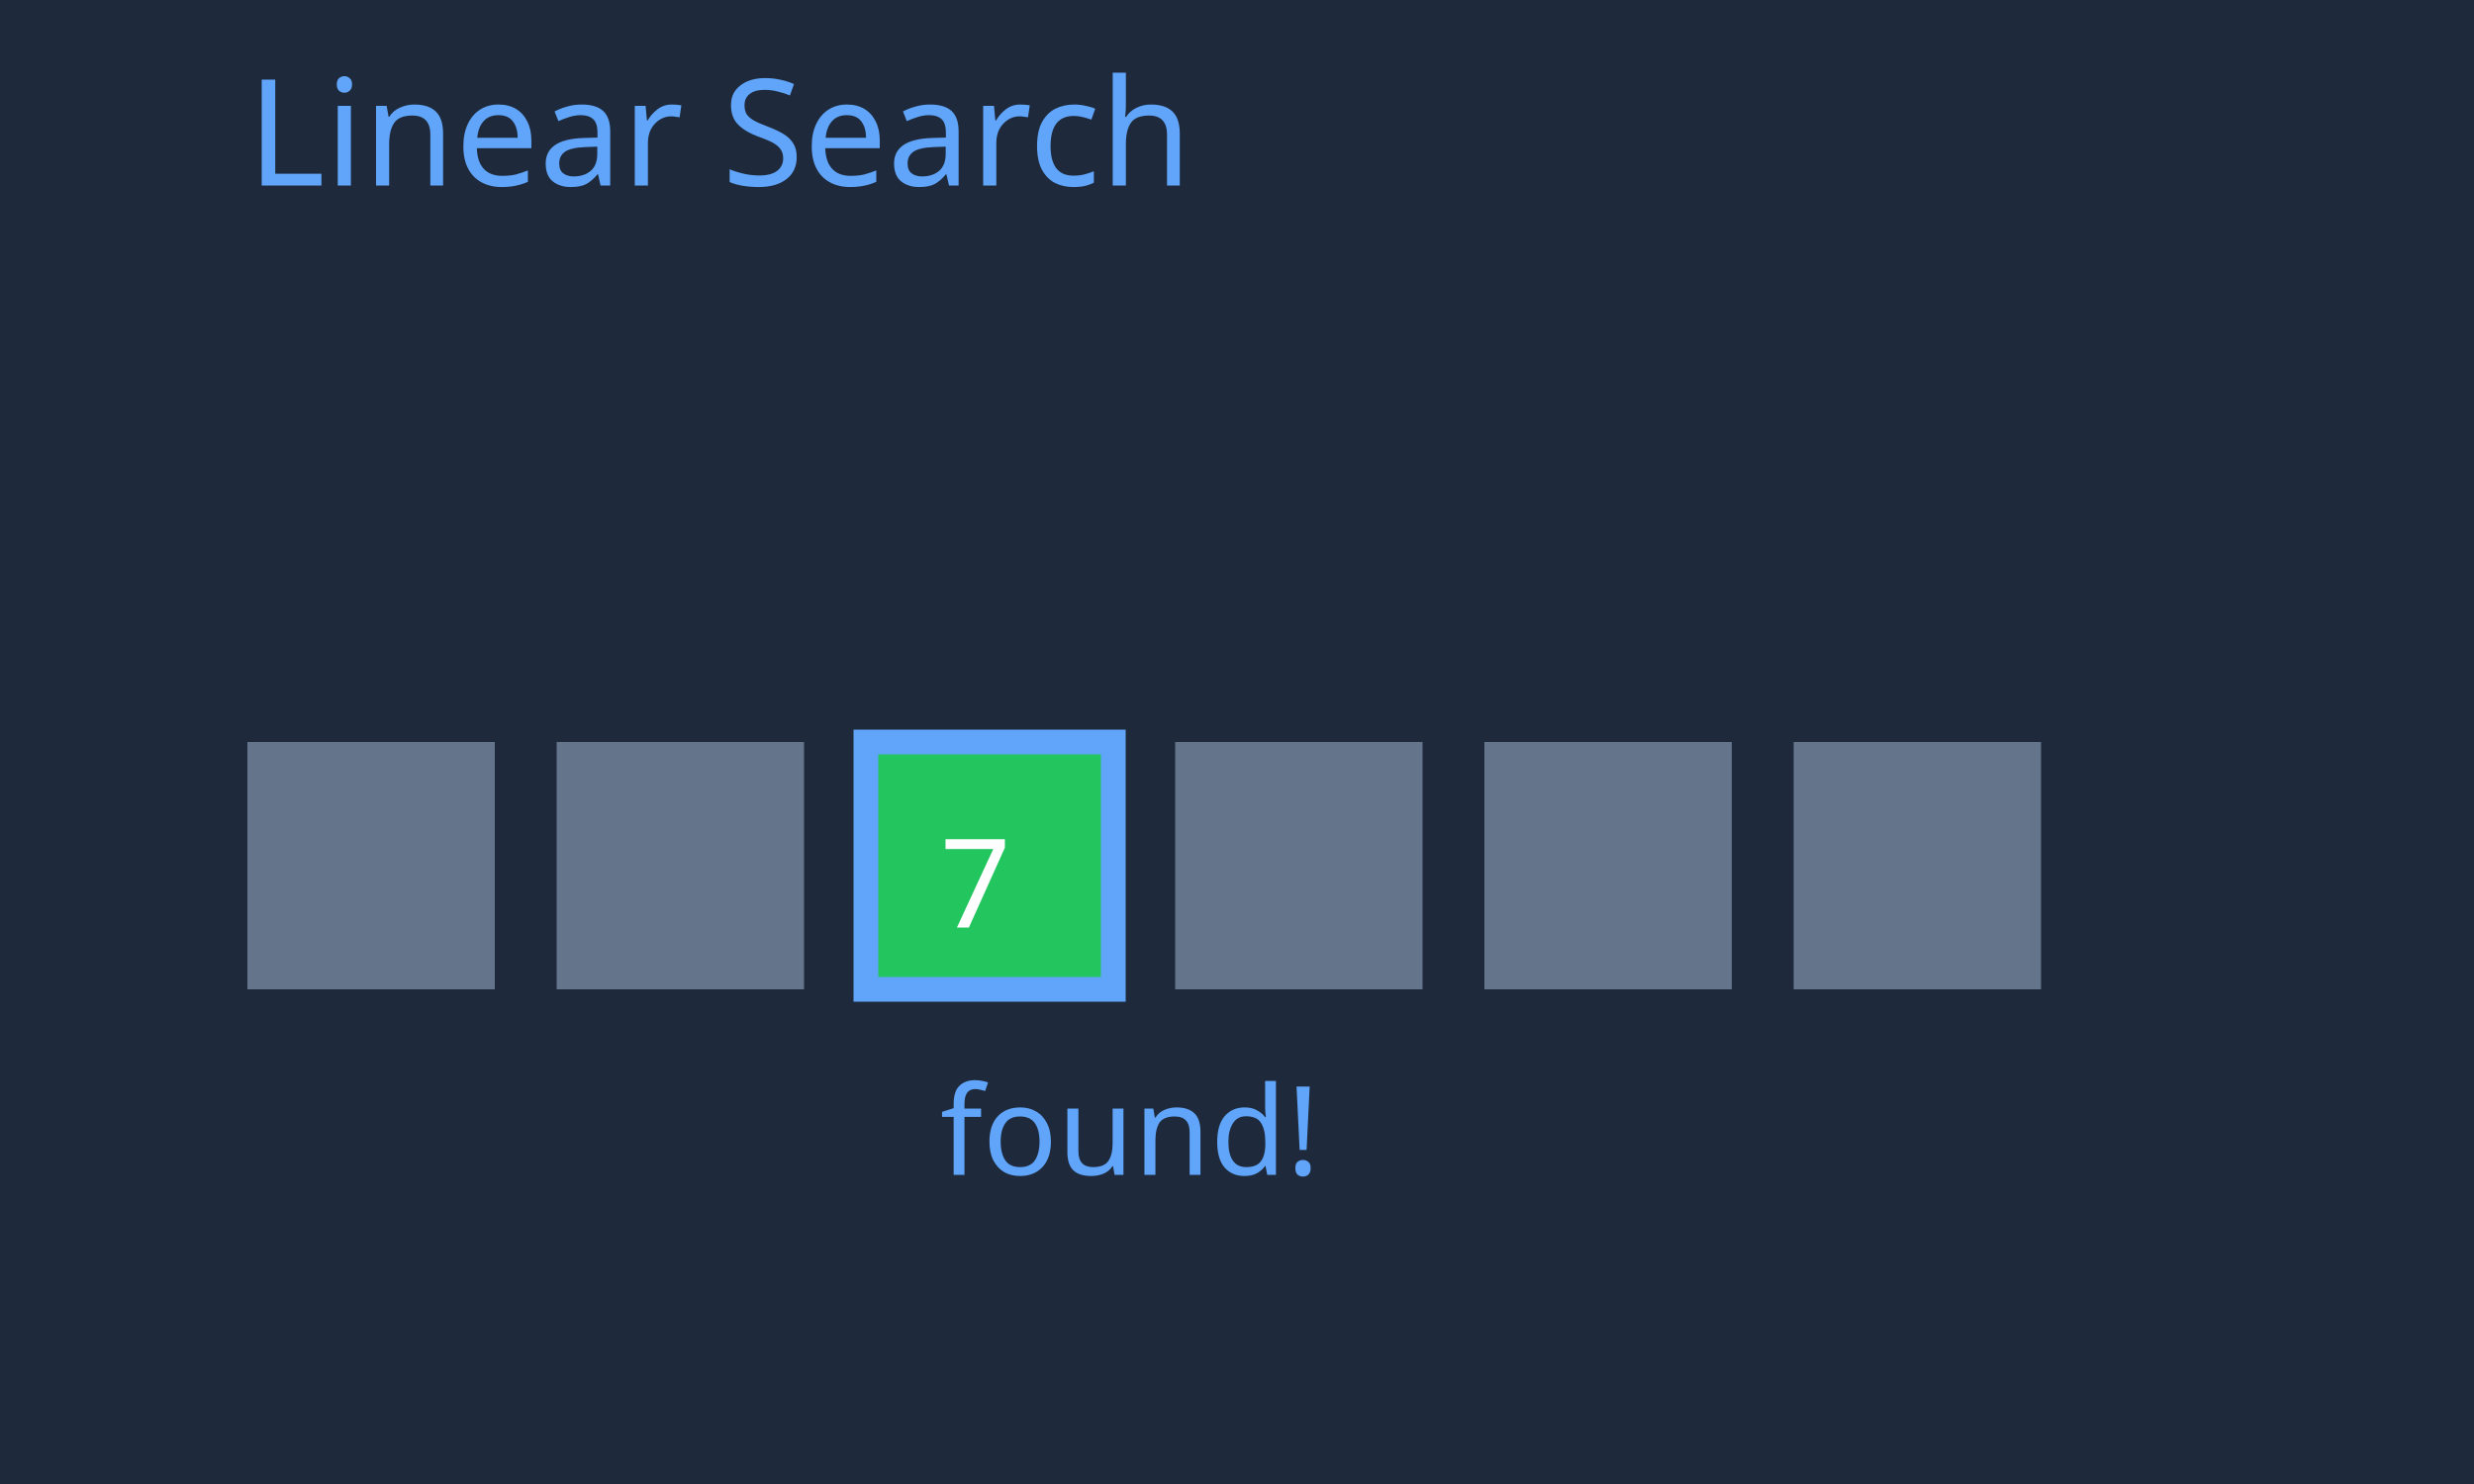
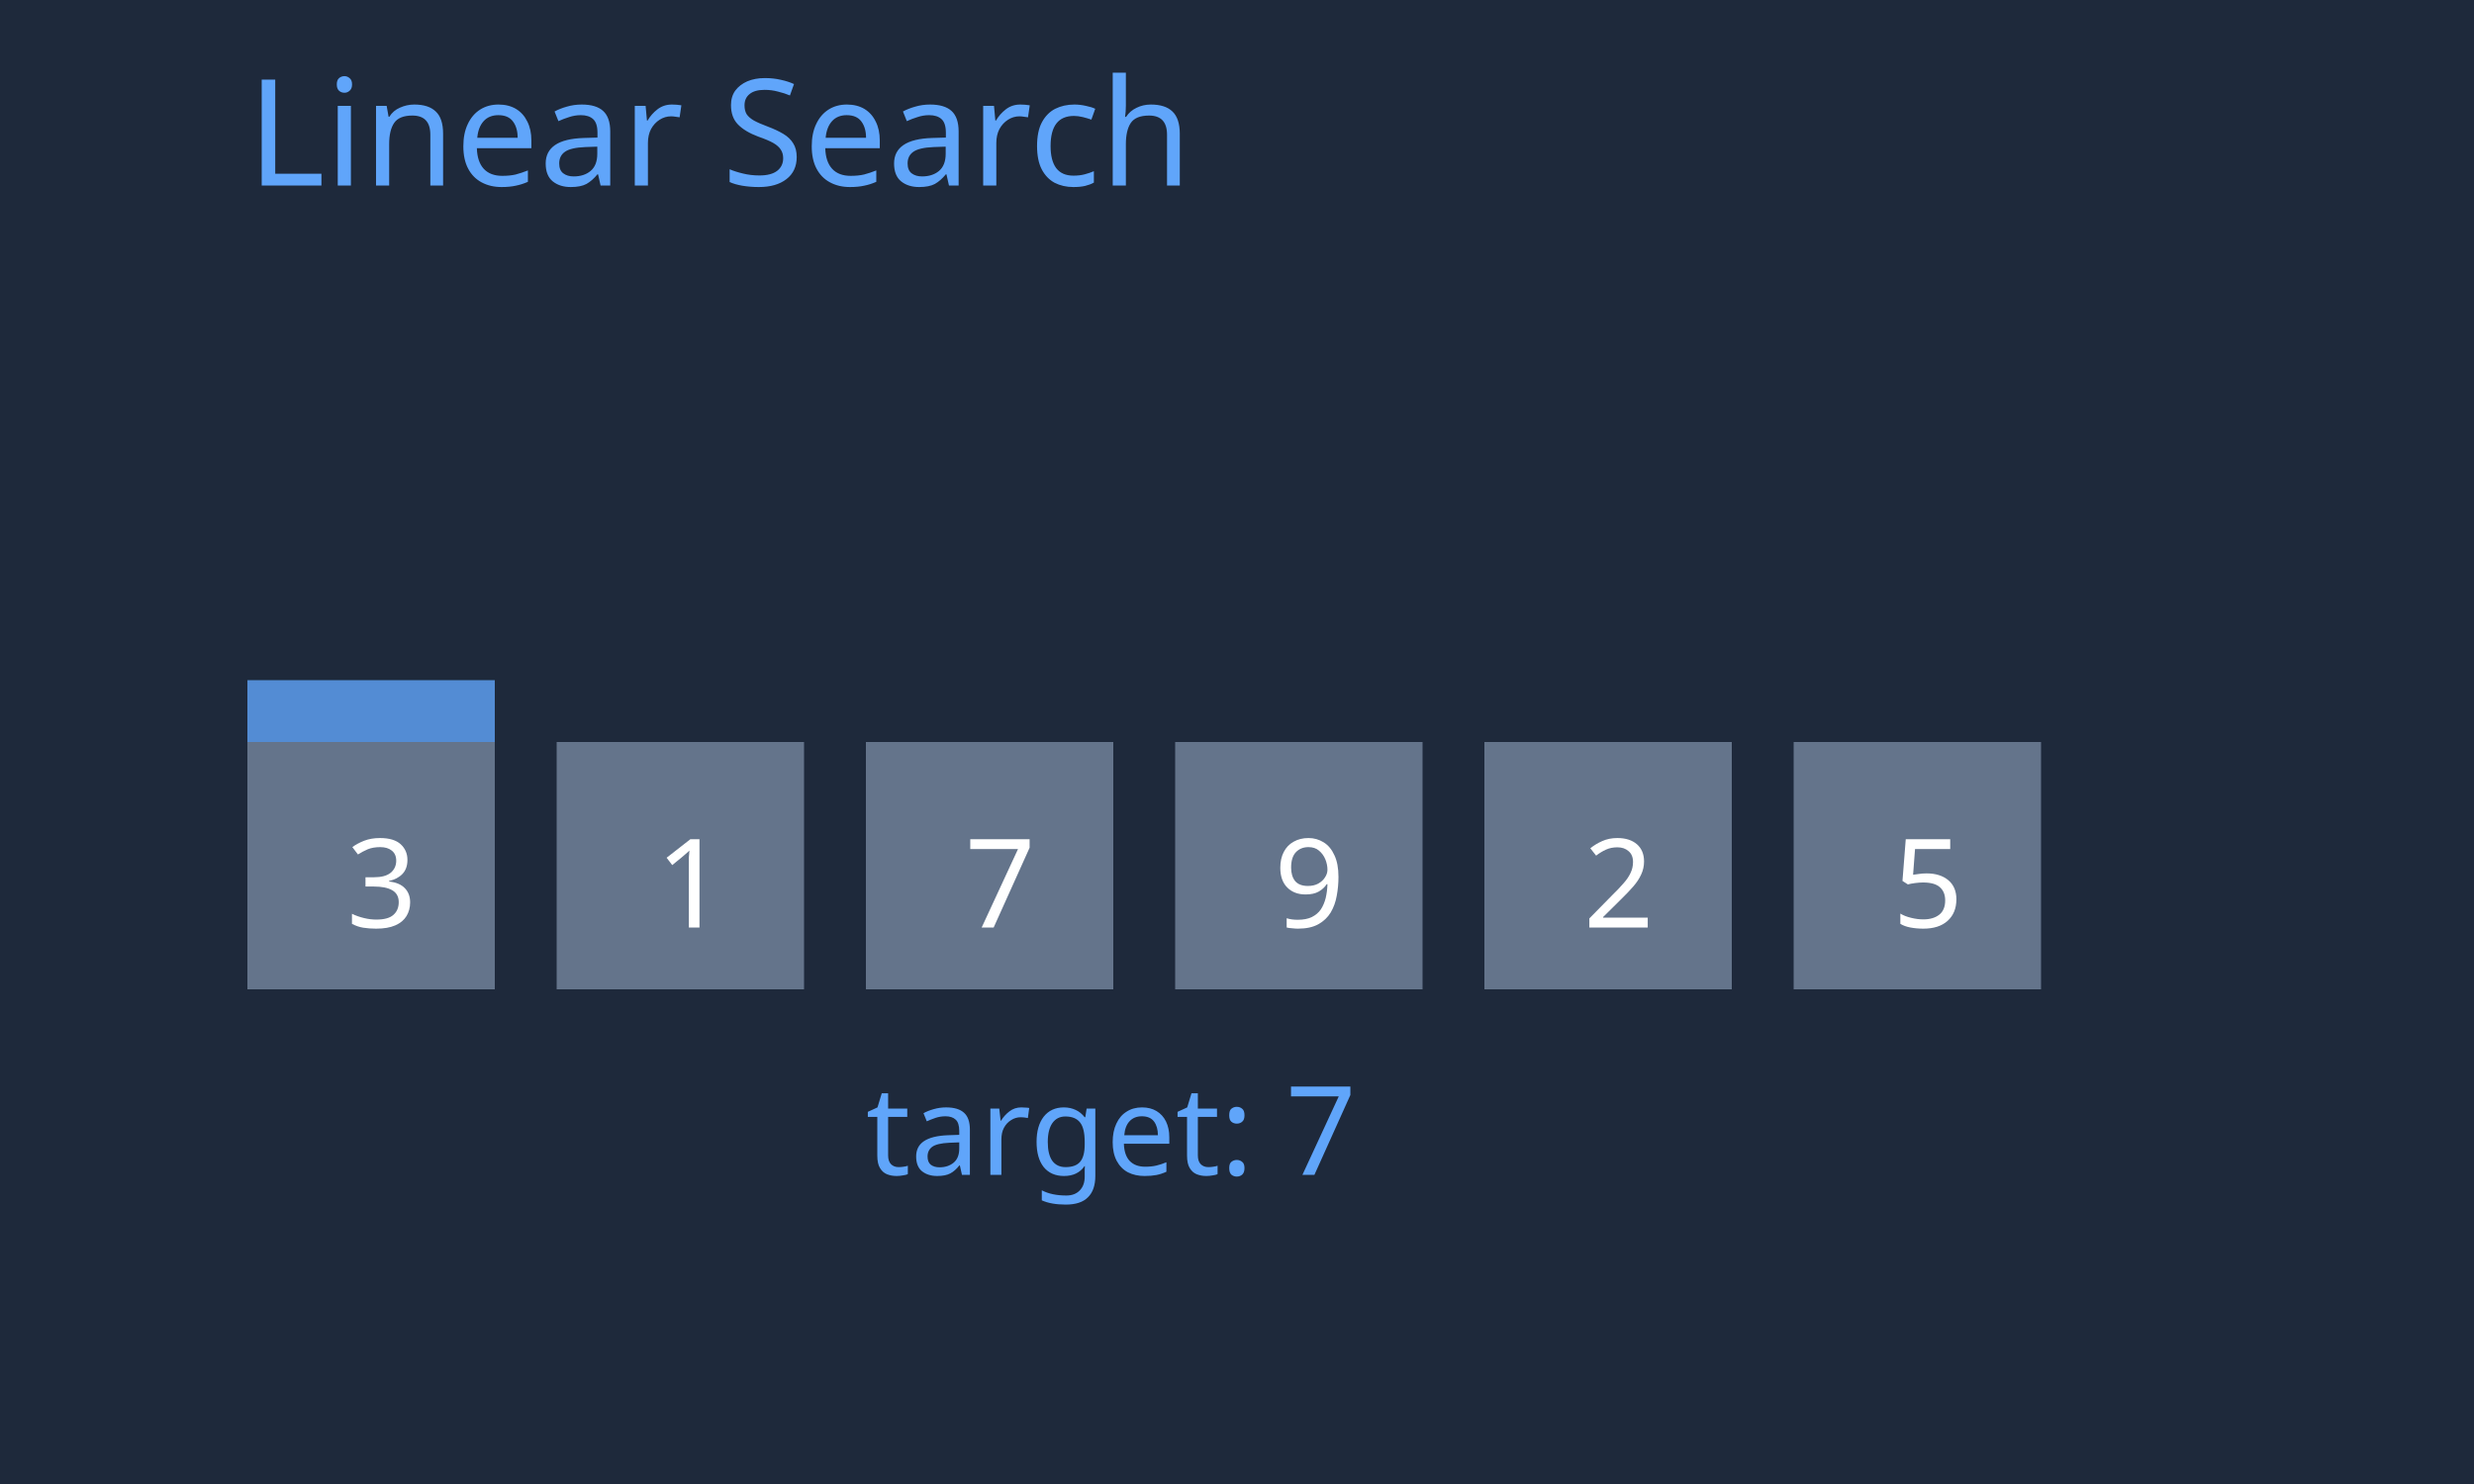
<svg xmlns="http://www.w3.org/2000/svg" width="200" height="120">
  <rect width="200" height="120" fill="#1e293b" />
  <g transform="translate(20,20)">
    <text x="0" y="-5" fill="#60a5fa" font-family="sans-serif" font-size="12">Linear Search</text>
    <rect x="0" y="40" width="20" height="20" fill="#64748b" />
    <rect x="25" y="40" width="20" height="20" fill="#64748b" />
-     <rect x="50" y="40" width="20" height="20" fill="#22c55e" stroke="#60a5fa" stroke-width="2" />
+     <rect x="50" y="40" width="20" height="20" fill="#64748b" />
    <rect x="75" y="40" width="20" height="20" fill="#64748b" />
    <rect x="100" y="40" width="20" height="20" fill="#64748b" />
    <rect x="125" y="40" width="20" height="20" fill="#64748b" />
-     <text x="56" y="55" fill="white" font-family="sans-serif" font-size="10">7</text>
-     <text x="56" y="75" fill="#60a5fa" font-family="sans-serif" font-size="10">found!</text>
+     <rect x="50" y="40" width="20" height="20" fill="#22c55e" opacity="0">
+       <animate attributeName="opacity" values="0;1;0" dur="6s" begin="3s" repeatCount="indefinite" />
+     </rect>
+     <rect x="0" y="35" width="20" height="5" fill="#60a5fa" opacity="0.8">
+       <animateTransform attributeName="transform" values="translate(0,0);translate(25,0);translate(50,0);translate(75,0);translate(100,0);translate(125,0)" dur="6s" repeatCount="indefinite" />
+     </rect>
+     <text x="8" y="55" fill="white" font-family="sans-serif" font-size="10">3</text>
+     <text x="33" y="55" fill="white" font-family="sans-serif" font-size="10">1</text>
+     <text x="58" y="55" fill="white" font-family="sans-serif" font-size="10">7</text>
+     <text x="83" y="55" fill="white" font-family="sans-serif" font-size="10">9</text>
+     <text x="108" y="55" fill="white" font-family="sans-serif" font-size="10">2</text>
+     <text x="133" y="55" fill="white" font-family="sans-serif" font-size="10">5</text>
+     <text x="50" y="75" fill="#60a5fa" font-family="sans-serif" font-size="10">target: 7</text>
+     <text x="45" y="90" fill="#22c55e" font-family="sans-serif" font-size="10" opacity="0">
+       <animate attributeName="opacity" values="0;1;0" dur="6s" begin="3s" repeatCount="indefinite" />
+       found!
+     </text>
  </g>
</svg>
